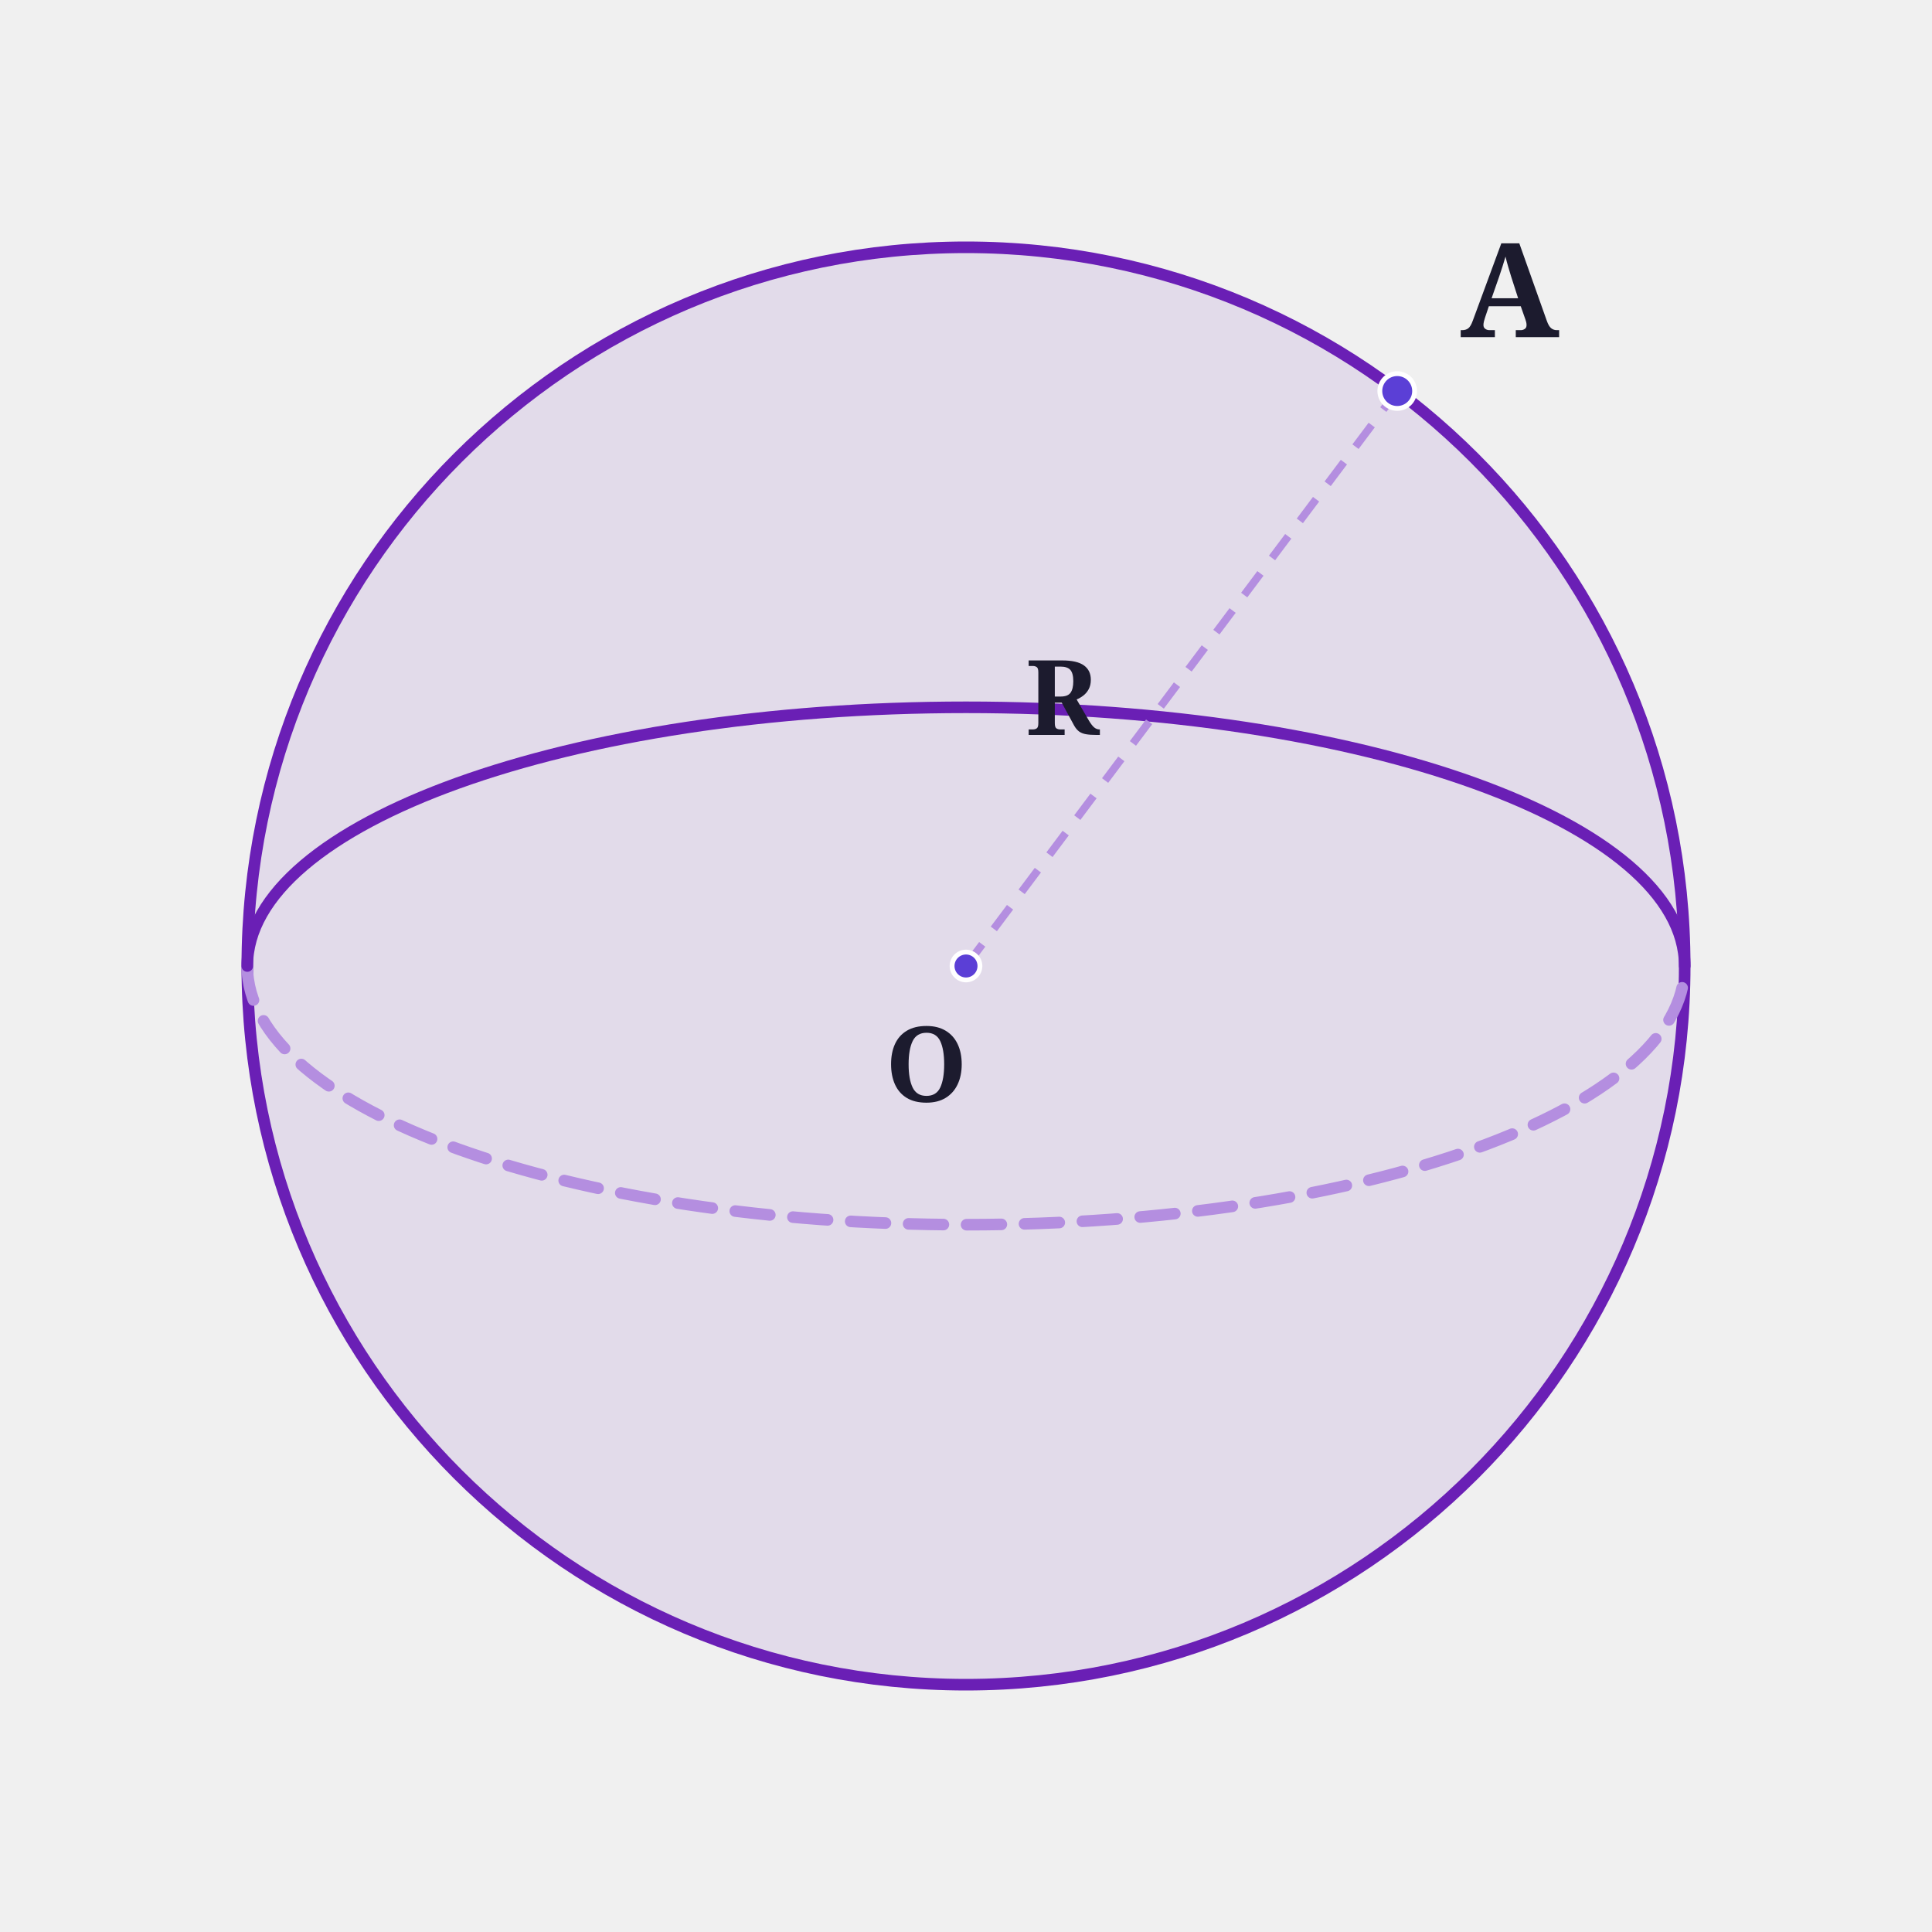
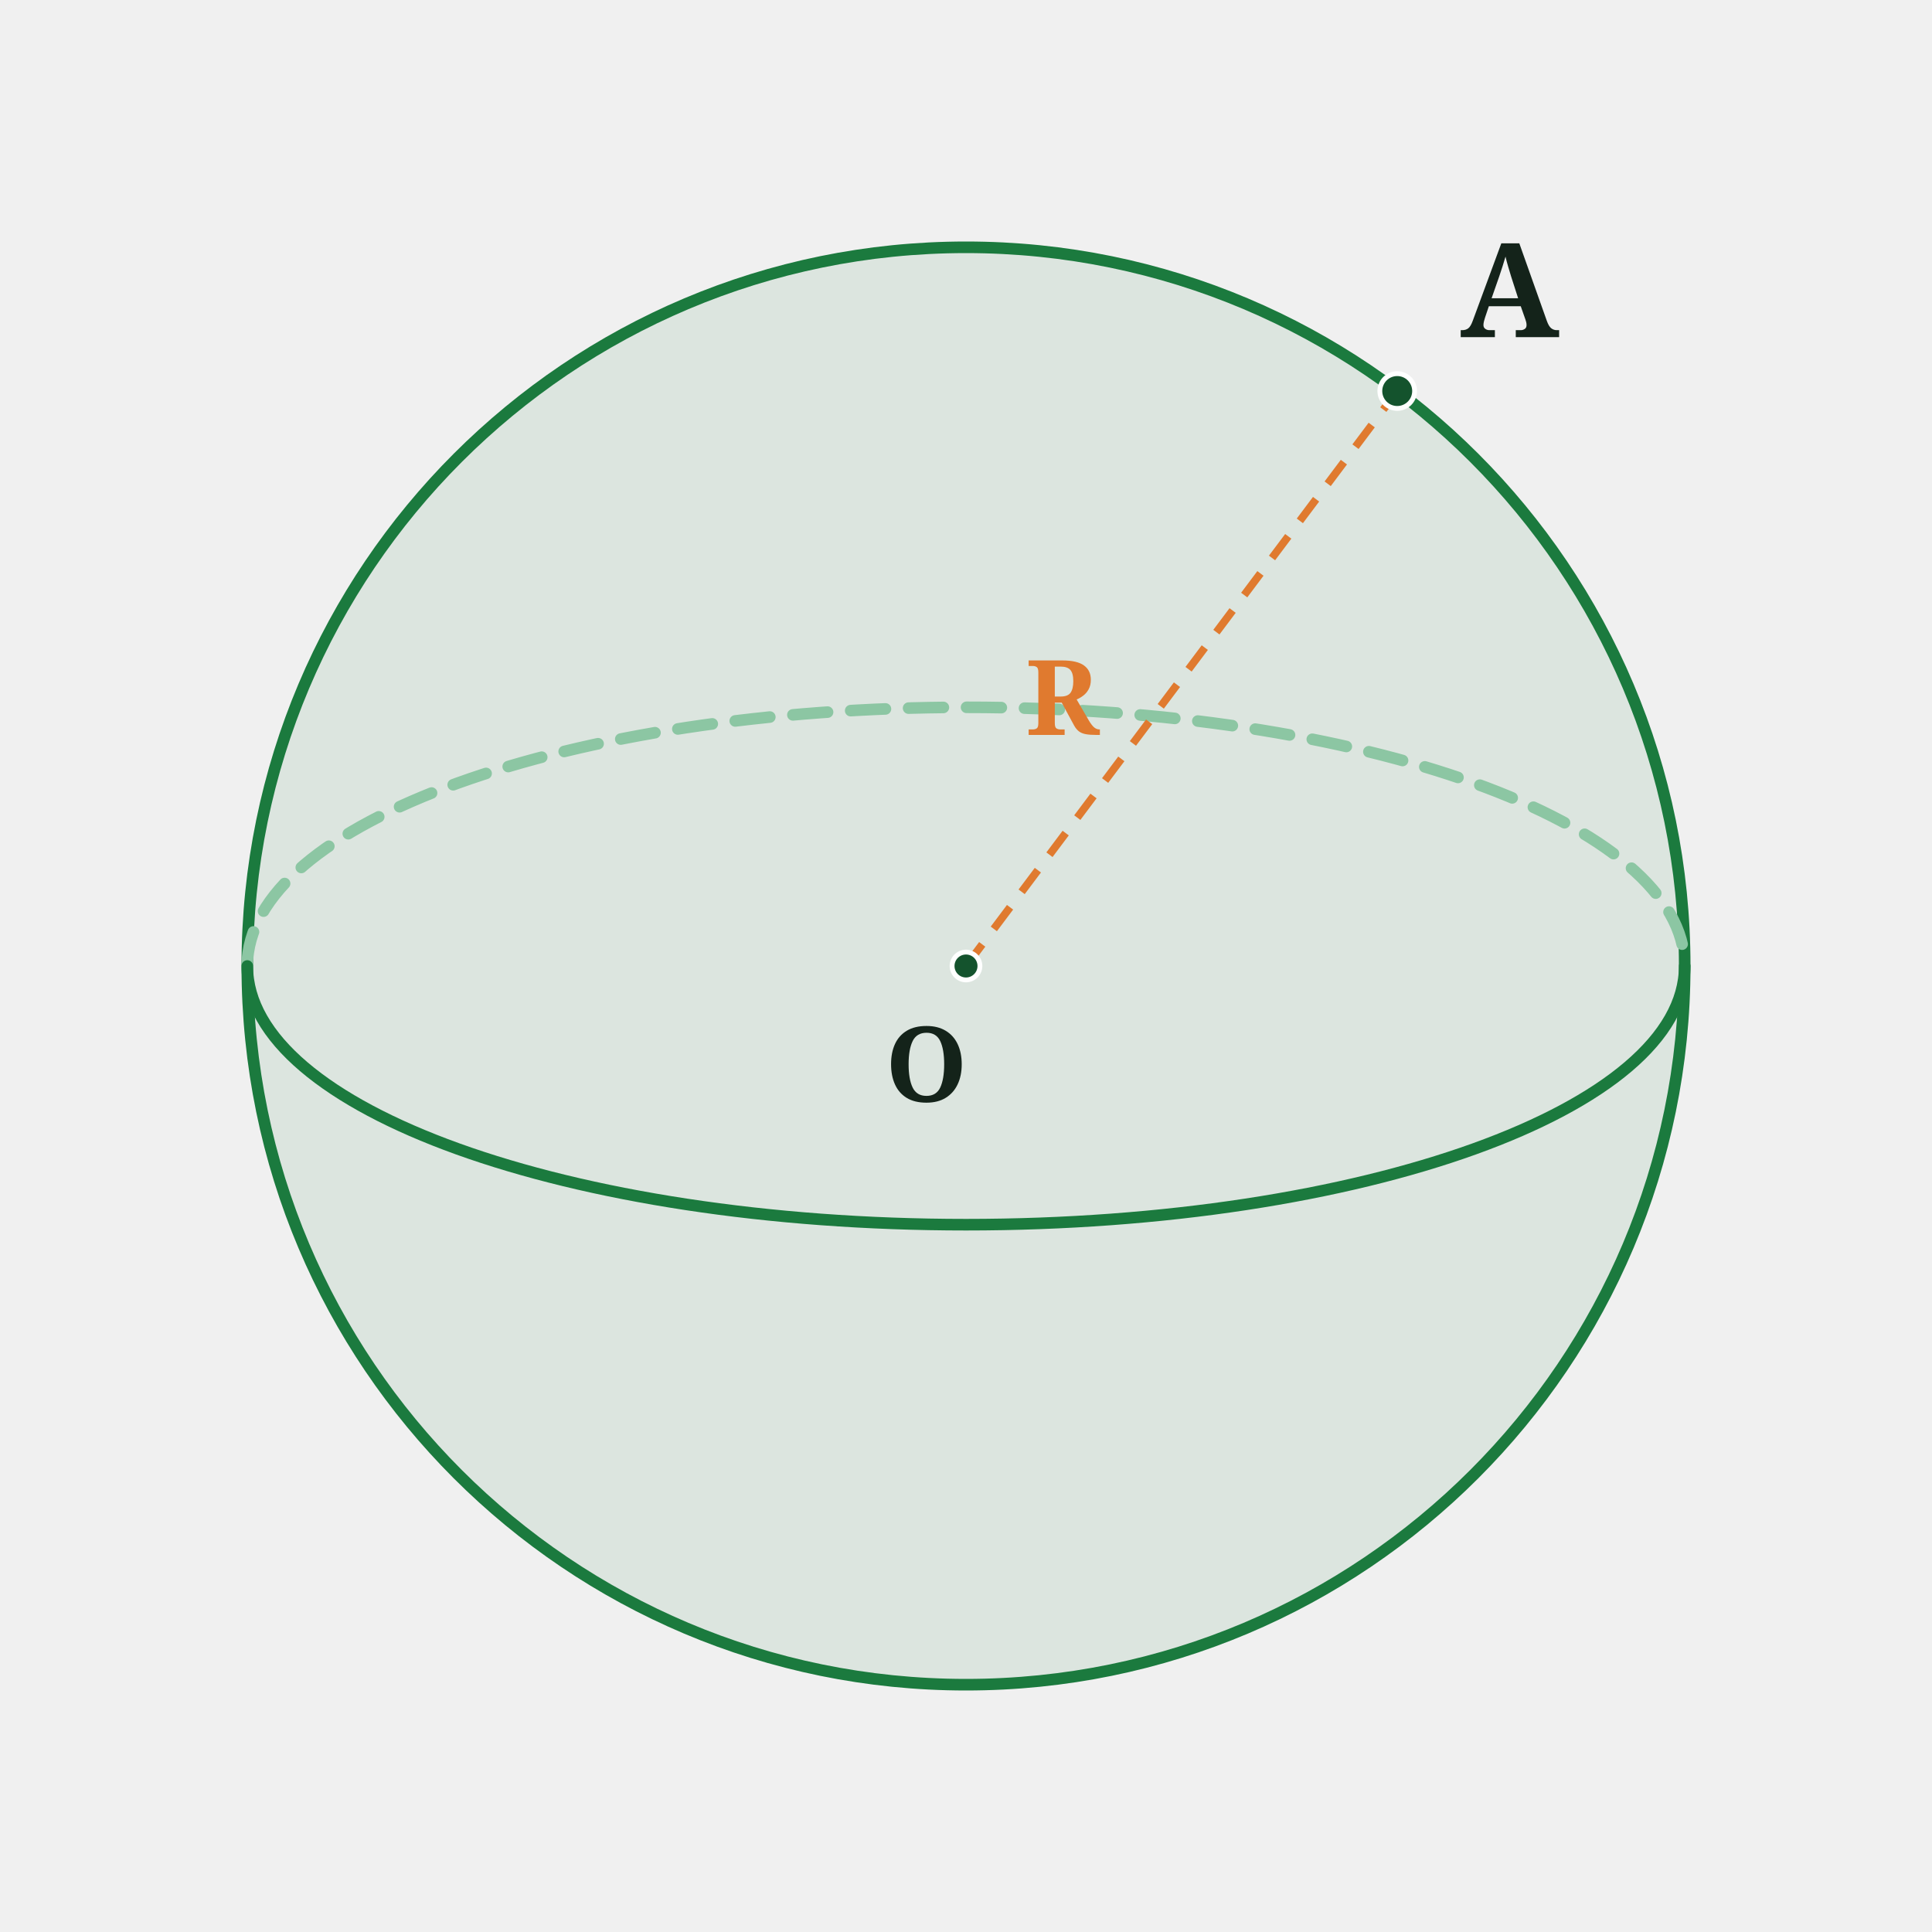
<svg xmlns="http://www.w3.org/2000/svg" viewBox="0 0 1000 1000" width="1000" height="1000">
-   <polygon points="500.0,500.0 723.2,202.4" fill="#6a1fb5" fill-opacity="0.1" stroke="none" />
-   <circle cx="500.0" cy="500.0" r="372.0" fill="#6a1fb5" fill-opacity="0.1" stroke="#6a1fb5" stroke-width="6" />
-   <path d="M 128.0 500.0 A 372.0 133.9 0 0 0 872.0 500.0" fill="none" stroke="#b48ee0" stroke-width="6" stroke-dasharray="18,12" stroke-linecap="round" />
-   <path d="M 128.0 500.0 A 372.0 133.9 0 0 1 872.0 500.0" fill="none" stroke="#6a1fb5" stroke-width="6" stroke-linecap="round" />
-   <line x1="500.0" y1="500.0" x2="723.2" y2="202.4" stroke="#b48ee0" stroke-width="4" stroke-dasharray="14,10" />
-   <circle cx="500.0" cy="500.0" r="7.2" fill="#5b3fd6" stroke="#fff" stroke-width="2.5" />
-   <circle cx="723.2" cy="202.4" r="9" fill="#5b3fd6" stroke="#fff" stroke-width="2.5" />
-   <text x="479.5" y="570.2" font-family="Lora, Georgia, serif" font-weight="700" font-size="54" fill="#1c1b2e" text-anchor="middle">O</text>
-   <text x="781.4" y="174.5" font-family="Lora, Georgia, serif" font-weight="700" font-size="68" fill="#1c1b2e" text-anchor="middle">A</text>
-   <text x="550.0" y="380.4" font-family="Lora, Georgia, serif" font-weight="700" font-size="54" fill="#1c1b2e" text-anchor="middle">R</text>
+   <polygon points="500.0,500.0 723.2,202.4" fill="#1B7A3E" fill-opacity="0.09" stroke="none" />
+   <circle cx="500.0" cy="500.0" r="372.0" fill="#1B7A3E" fill-opacity="0.09" stroke="#1B7A3E" stroke-width="6" />
+   <path d="M 128.0 500.0 A 372.0 133.9 0 0 1 872.0 500.0" fill="none" stroke="#8CC6A3" stroke-width="6" stroke-dasharray="18,12" stroke-linecap="round" />
+   <path d="M 128.0 500.0 A 372.0 133.9 0 0 0 872.0 500.0" fill="none" stroke="#1B7A3E" stroke-width="6" stroke-linecap="round" />
+   <line x1="500.0" y1="500.0" x2="723.2" y2="202.4" stroke="#E07A2F" stroke-width="4" stroke-dasharray="14,10" />
+   <circle cx="723.2" cy="202.4" r="9" fill="#14532D" stroke="#fff" stroke-width="2.5" />
+   <circle cx="500.0" cy="500.0" r="7.2" fill="#14532D" stroke="#fff" stroke-width="2.5" />
+   <text x="479.5" y="570.2" font-family="Lora, Georgia, serif" font-weight="700" font-size="54" fill="#14231A" text-anchor="middle">O</text>
+   <text x="781.4" y="174.5" font-family="Lora, Georgia, serif" font-weight="700" font-size="68" fill="#14231A" text-anchor="middle">A</text>
+   <text x="550.0" y="380.4" font-family="Lora, Georgia, serif" font-weight="700" font-size="54" fill="#E07A2F" text-anchor="middle">R</text>
</svg>
